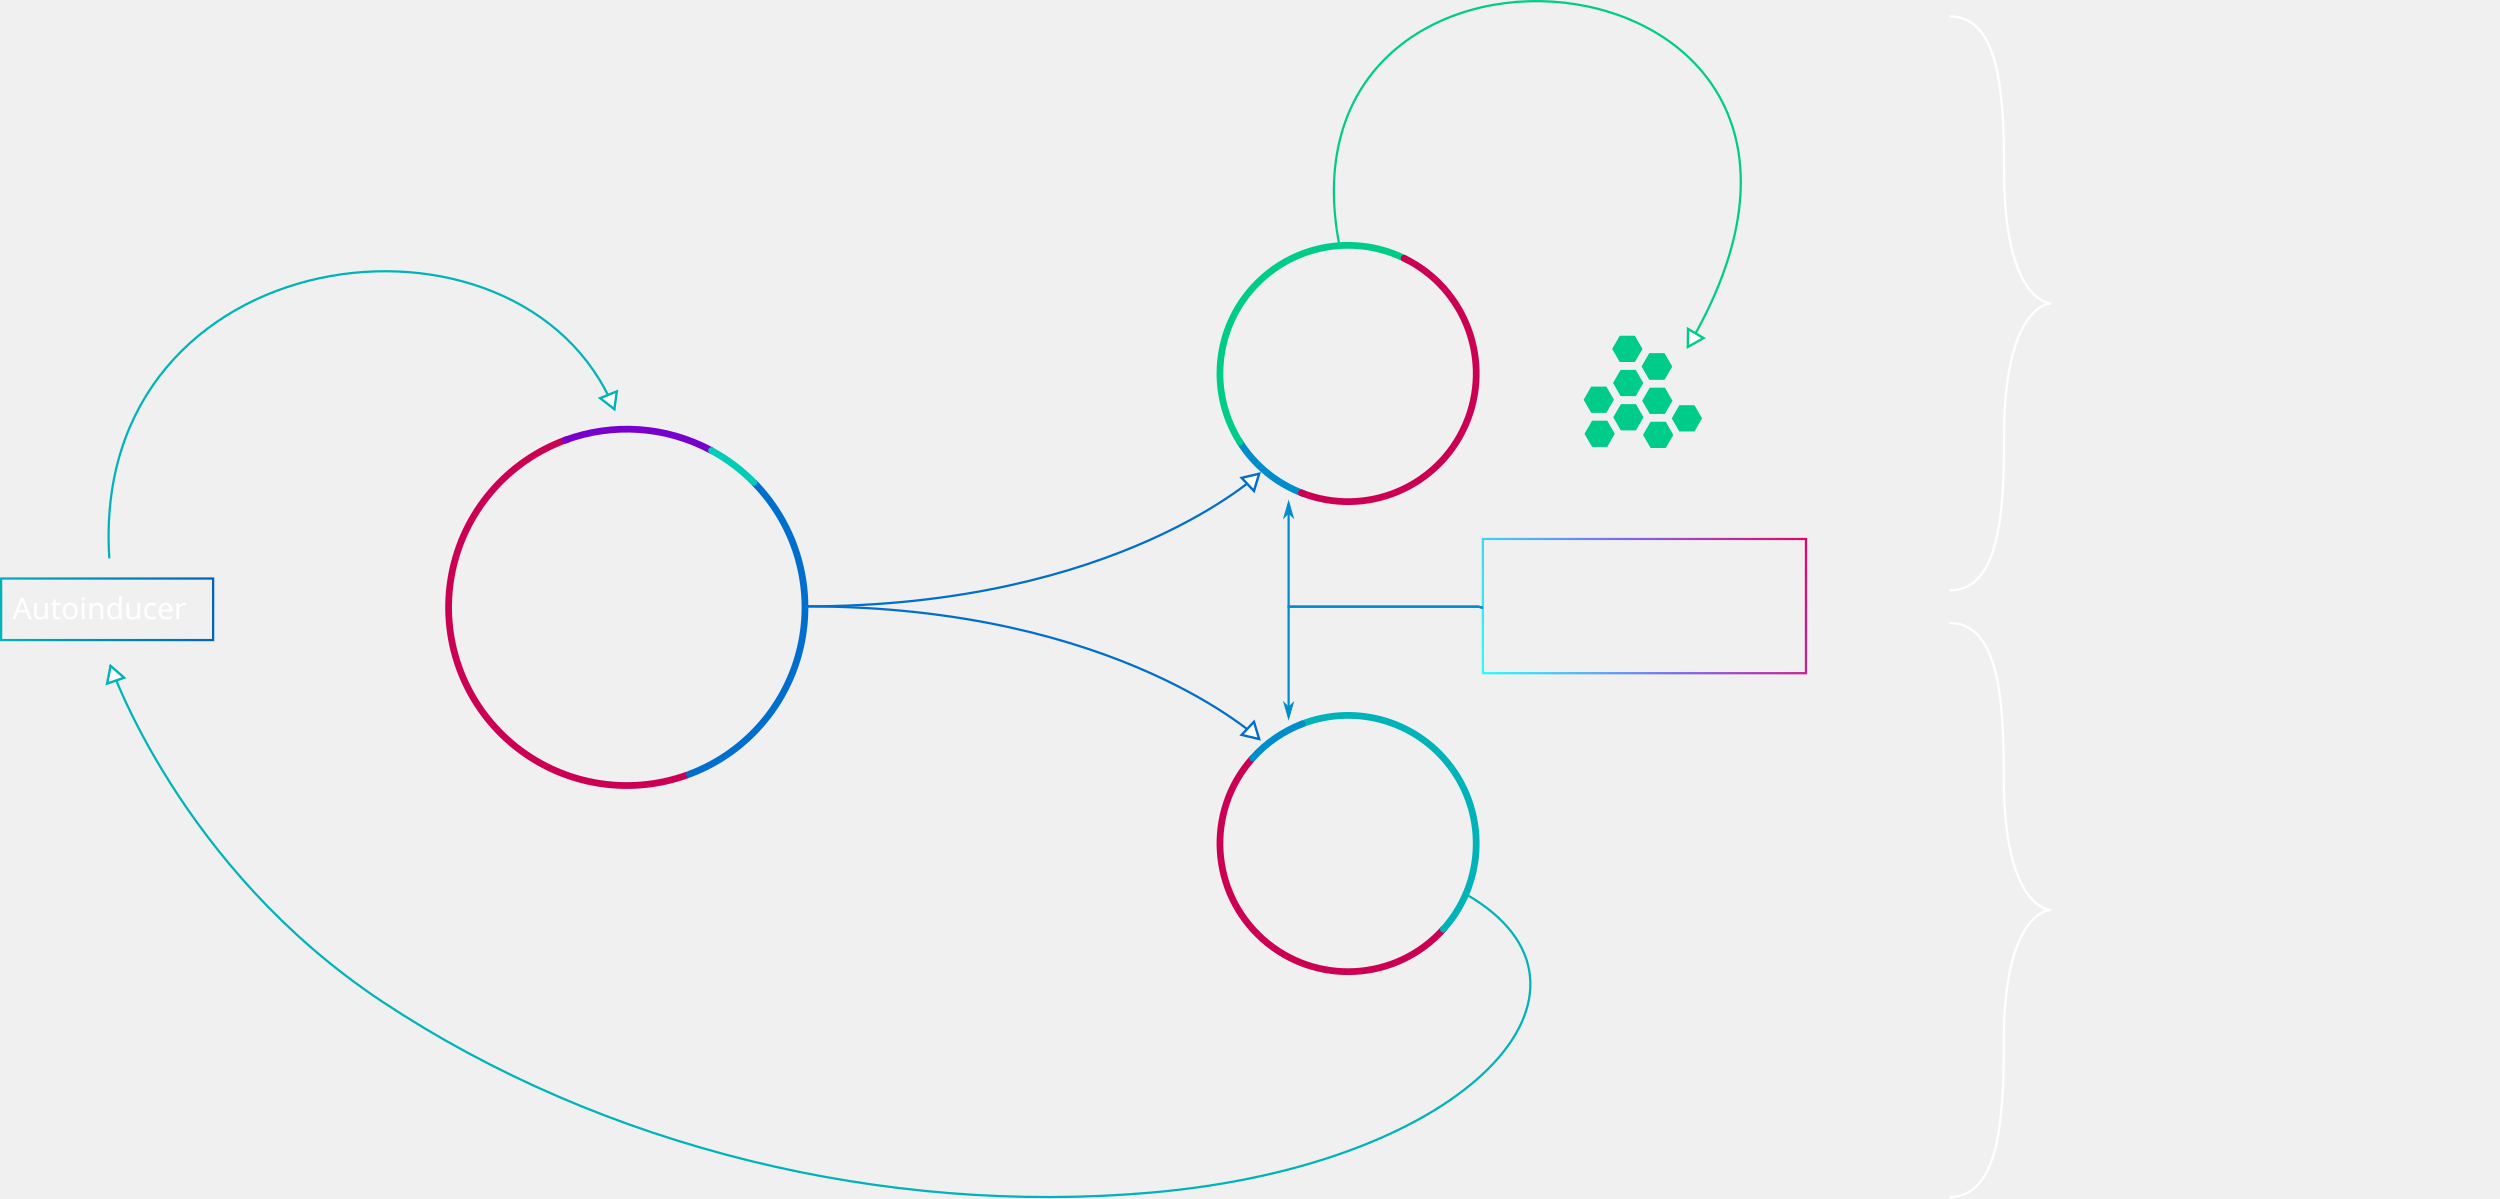
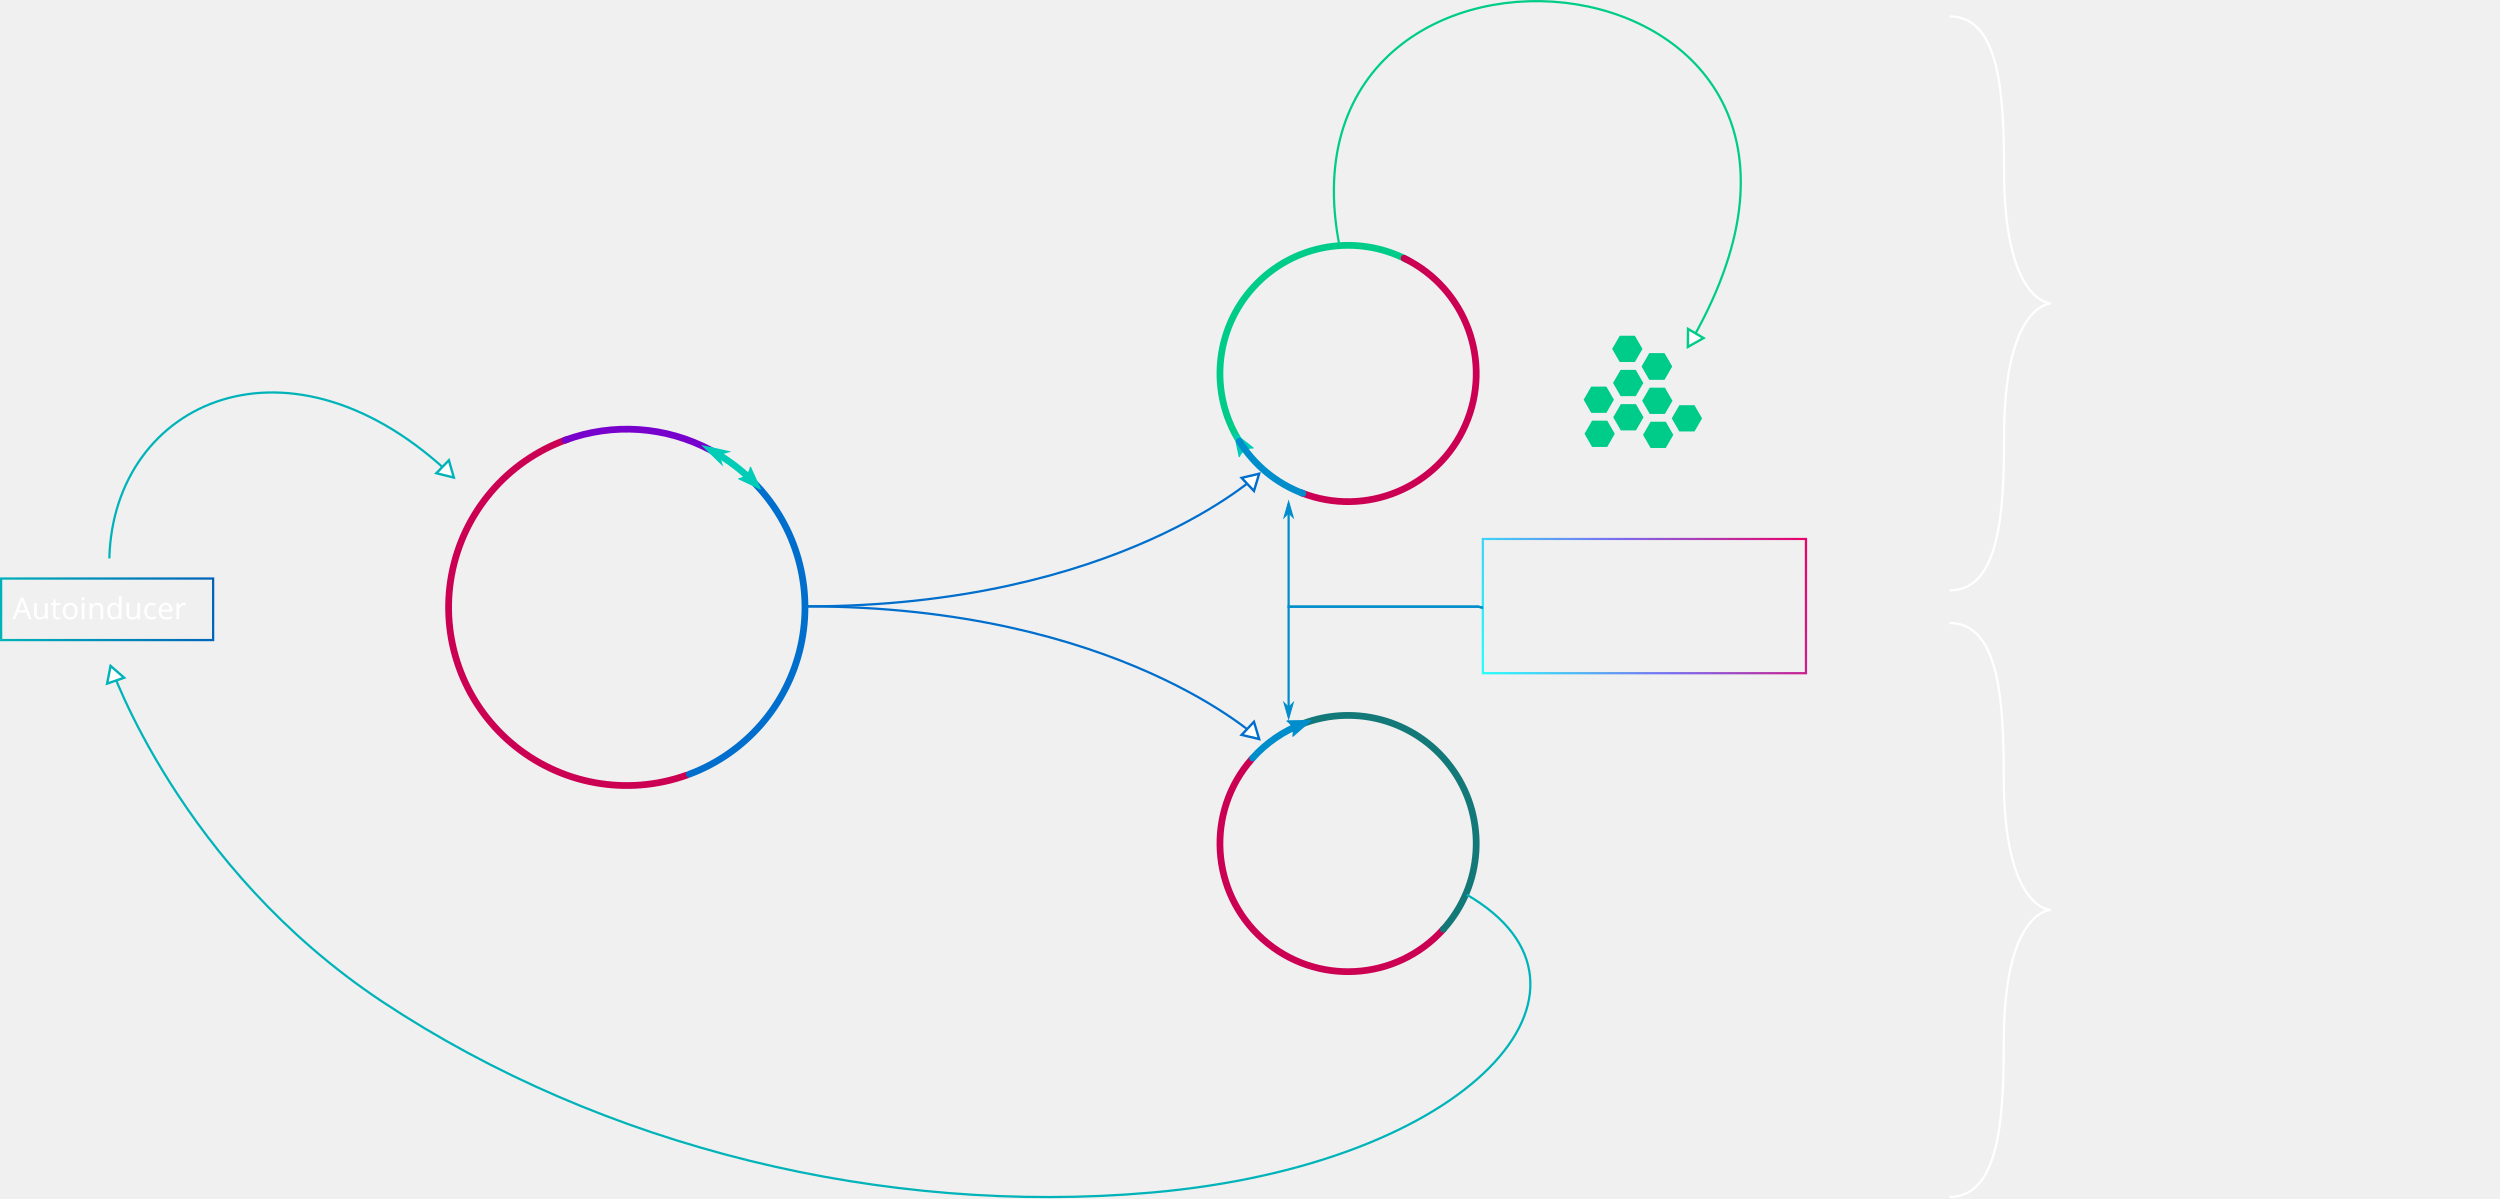
<svg xmlns="http://www.w3.org/2000/svg" xmlns:xlink="http://www.w3.org/1999/xlink" width="23.122in" height="11.082in" viewBox="0 0 587.311 281.484" version="1.1" id="svg5011">
  <defs id="defs5005">
+     <marker orient="auto" refY="0.0" refX="0.0" id="marker19186" style="overflow:visible">
+       <path id="path19184" d="M 5.77,0.0 L -2.88,5.0 L -2.88,-5.0 L 5.77,0.0 z " style="fill-rule:evenodd;fill:#ffffff;stroke:#00b3b9;stroke-width:1pt;stroke-opacity:1" transform="scale(0.8) translate(-6,0)" />
+     </marker>
+     <marker orient="auto" refY="0.0" refX="0.0" id="Arrow1Sstart" style="overflow:visible">
+       <path id="path5616" d="M 0.0,0.0 L 5.0,-5.0 L -12.5,0.0 L 5.0,5.0 L 0.0,0.0 z " style="fill-rule:evenodd;stroke:#00ccb8;stroke-width:1pt;stroke-opacity:1;fill:#00ccb8;fill-opacity:1" transform="scale(0.2) translate(6,0)" />
+     </marker>
+     <marker style="overflow:visible;" id="marker18694" refX="0.0" refY="0.0" orient="auto">
+       <path transform="scale(0.3) rotate(180) translate(-2.3,0)" d="M 8.719,4.034 L -2.207,0.016 L 8.719,-4.002 C 6.973,-1.63 6.983,1.616 8.719,4.034 z " style="fill-rule:evenodd;stroke-width:0.625;stroke-linejoin:round;stroke:#00ccb8;stroke-opacity:1;fill:#00ccb8;fill-opacity:1" id="path18692" />
+     </marker>
+     <marker orient="auto" refY="0.0" refX="0.0" id="marker18438" style="overflow:visible;">
+       <path id="path18436" style="fill-rule:evenodd;stroke-width:0.625;stroke-linejoin:round;stroke:#008dcc;stroke-opacity:1;fill:#008dcc;fill-opacity:1" d="M 8.719,4.034 L -2.207,0.016 L 8.719,-4.002 C 6.973,-1.63 6.983,1.616 8.719,4.034 z " transform="scale(0.3) rotate(180) translate(-2.3,0)" />
+     </marker>
+     <marker orient="auto" refY="0.0" refX="0.0" id="Arrow2Send" style="overflow:visible;">
+       <path id="path5637" style="fill-rule:evenodd;stroke-width:0.625;stroke-linejoin:round;stroke:#00ccb8;stroke-opacity:1;fill:#00ccb8;fill-opacity:1" d="M 8.719,4.034 L -2.207,0.016 L 8.719,-4.002 C 6.973,-1.63 6.983,1.616 8.719,4.034 z " transform="scale(0.3) rotate(180) translate(-2.3,0)" />
+     </marker>
+     <marker orient="auto" refY="0.0" refX="0.0" id="marker18012" style="overflow:visible;">
+       <path id="path18010" style="fill-rule:evenodd;stroke-width:0.625;stroke-linejoin:round;stroke:#008dcc;stroke-opacity:1;fill:#008dcc;fill-opacity:1" d="M 8.719,4.034 L -2.207,0.016 L 8.719,-4.002 C 6.973,-1.63 6.983,1.616 8.719,4.034 z " transform="scale(0.6) rotate(180) translate(0,0)" />
+     </marker>
+     <marker orient="auto" refY="0.0" refX="0.0" id="marker17810" style="overflow:visible;">
+       <path id="path17808" d="M 0.0,0.0 L 5.0,-5.0 L -12.5,0.0 L 5.0,5.0 L 0.0,0.0 z " style="fill-rule:evenodd;stroke:#008dcc;stroke-width:1pt;stroke-opacity:1;fill:#008dcc;fill-opacity:1" transform="scale(0.4) rotate(180) translate(10,0)" />
+     </marker>
+     <marker orient="auto" refY="0.0" refX="0.0" id="marker17614" style="overflow:visible;">
+       <path id="path17612" d="M 0.0,0.0 L 5.0,-5.0 L -12.5,0.0 L 5.0,5.0 L 0.0,0.0 z " style="fill-rule:evenodd;stroke:#008dcc;stroke-width:1pt;stroke-opacity:1;fill:#008dcc;fill-opacity:1" transform="scale(0.2) rotate(180) translate(6,0)" />
+     </marker>
+     <marker orient="auto" refY="0.0" refX="0.0" id="Arrow2Mend" style="overflow:visible;">
+       <path id="path5631" style="fill-rule:evenodd;stroke-width:0.625;stroke-linejoin:round;stroke:#008dcc;stroke-opacity:1;fill:#008dcc;fill-opacity:1" d="M 8.719,4.034 L -2.207,0.016 L 8.719,-4.002 C 6.973,-1.63 6.983,1.616 8.719,4.034 z " transform="scale(0.6) rotate(180) translate(0,0)" />
+     </marker>
+     <marker orient="auto" refY="0.0" refX="0.0" id="marker17242" style="overflow:visible">
+       <path id="path17240" style="fill-rule:evenodd;stroke-width:0.625;stroke-linejoin:round;stroke:#00ccb8;stroke-opacity:1;fill:#00ccb8;fill-opacity:1" d="M 8.719,4.034 L -2.207,0.016 L 8.719,-4.002 C 6.973,-1.63 6.983,1.616 8.719,4.034 z " transform="scale(0.6) translate(0,0)" />
+     </marker>
+     <marker orient="auto" refY="0.0" refX="0.0" id="Arrow2Mstart" style="overflow:visible">
+       <path id="path5628" style="fill-rule:evenodd;stroke-width:0.625;stroke-linejoin:round;stroke:#008dcc;stroke-opacity:1;fill:#008dcc;fill-opacity:1" d="M 8.719,4.034 L -2.207,0.016 L 8.719,-4.002 C 6.973,-1.63 6.983,1.616 8.719,4.034 z " transform="scale(0.6) translate(0,0)" />
+     </marker>
+     <marker orient="auto" refY="0.0" refX="0.0" id="marker16894" style="overflow:visible;">
+       <path id="path16892" d="M 0.0,0.0 L 5.0,-5.0 L -12.5,0.0 L 5.0,5.0 L 0.0,0.0 z " style="fill-rule:evenodd;stroke:#008dcc;stroke-width:1pt;stroke-opacity:1;fill:#008dcc;fill-opacity:1" transform="scale(0.4) rotate(180) translate(10,0)" />
+     </marker>
    <marker orient="auto" refY="0" refX="0" id="marker12130" style="overflow:visible">
      <path id="path12128" d="M 5.77,0 -2.88,5 V -5 Z" style="fill:#ffffff;fill-rule:evenodd;stroke:#006ecc;stroke-width:1pt;stroke-opacity:1" transform="matrix(0.8,0,0,0.8,-4.8,0)" />
    </marker>
    <marker style="overflow:visible" id="marker11518" refX="0" refY="0" orient="auto">
      <path transform="matrix(-0.4,0,0,-0.4,-4,0)" style="fill:#008dcc;fill-opacity:1;fill-rule:evenodd;stroke:#008dcc;stroke-width:1pt;stroke-opacity:1" d="M 0,0 5,-5 -12.5,0 5,5 Z" id="path11516" />
    </marker>
    <marker orient="auto" refY="0" refX="0" id="Arrow1Mend" style="overflow:visible">
      <path id="path5613" d="M 0,0 5,-5 -12.5,0 5,5 Z" style="fill:#008dcc;fill-opacity:1;fill-rule:evenodd;stroke:#008dcc;stroke-width:1pt;stroke-opacity:1" transform="matrix(-0.4,0,0,-0.4,-4,0)" />
    </marker>
    <marker orient="auto" refY="0" refX="0" id="marker11026" style="overflow:visible">
      <g id="g11024" transform="scale(-1.2)" style="fill:#008dcc;fill-opacity:1;stroke:#008dcc;stroke-opacity:1">
        <path id="path11012" d="M -3.805,-3.959 0.544,0" style="fill:#008dcc;fill-opacity:1;fill-rule:evenodd;stroke:#008dcc;stroke-width:0.8;stroke-linecap:round;stroke-opacity:1" />
        <path id="path11014" d="M -1.287,-3.959 3.062,0" style="fill:#008dcc;fill-opacity:1;fill-rule:evenodd;stroke:#008dcc;stroke-width:0.8;stroke-linecap:round;stroke-opacity:1" />
        <path id="path11016" d="M 1.305,-3.959 5.654,0" style="fill:#008dcc;fill-opacity:1;fill-rule:evenodd;stroke:#008dcc;stroke-width:0.8;stroke-linecap:round;stroke-opacity:1" />
        <path id="path11018" d="M -3.805,4.178 0.544,0.22" style="fill:#008dcc;fill-opacity:1;fill-rule:evenodd;stroke:#008dcc;stroke-width:0.8;stroke-linecap:round;stroke-opacity:1" />
        <path id="path11020" d="M -1.287,4.178 3.062,0.22" style="fill:#008dcc;fill-opacity:1;fill-rule:evenodd;stroke:#008dcc;stroke-width:0.8;stroke-linecap:round;stroke-opacity:1" />
        <path id="path11022" d="M 1.305,4.178 5.654,0.22" style="fill:#008dcc;fill-opacity:1;fill-rule:evenodd;stroke:#008dcc;stroke-width:0.8;stroke-linecap:round;stroke-opacity:1" />
      </g>
    </marker>
    <marker style="overflow:visible" id="marker10816" refX="0" refY="0" orient="auto">
      <path transform="matrix(0.8,0,0,0.8,-4.8,0)" style="fill:#ffffff;fill-rule:evenodd;stroke:#00b3b9;stroke-width:1pt;stroke-opacity:1" d="M 5.77,0 -2.88,5 V -5 Z" id="path10814" />
    </marker>
    <linearGradient id="linearGradient10392">
      <stop style="stop-color:#00b3b9;stop-opacity:1;" offset="0" id="stop10388" />
      <stop style="stop-color:#0062b9;stop-opacity:1" offset="1" id="stop10390" />
    </linearGradient>
    <marker orient="auto" refY="0" refX="0" id="marker9736" style="overflow:visible">
      <path id="path9734" d="M 5.77,0 -2.88,5 V -5 Z" style="fill:#ffffff;fill-rule:evenodd;stroke:#00b3b9;stroke-width:1pt;stroke-opacity:1" transform="matrix(0.8,0,0,0.8,-4.8,0)" />
    </marker>
    <marker style="overflow:visible" id="marker9269" refX="0" refY="0" orient="auto">
      <path transform="matrix(0.8,0,0,0.8,5.92,0.8)" style="fill:#008dcc;fill-opacity:1;fill-rule:evenodd;stroke:#008dcc;stroke-width:1pt;stroke-opacity:1" d="m -2.5,-1 c 0,2.76 -2.24,5 -5,5 -2.76,0 -5,-2.24 -5,-5 0,-2.76 2.24,-5 5,-5 2.76,0 5,2.24 5,5 z" id="path9267" />
    </marker>
    <marker style="overflow:visible" id="marker8886" refX="0" refY="0" orient="auto">
      <path transform="matrix(0.8,0,0,0.8,-4.8,0)" style="fill:#ffffff;fill-rule:evenodd;stroke:#006ecc;stroke-width:1pt;stroke-opacity:1" d="M 5.77,0 -2.88,5 V -5 Z" id="path8884" />
    </marker>
    <marker style="overflow:visible" id="marker8824" refX="0" refY="0" orient="auto">
      <path transform="matrix(0.8,0,0,0.8,-4.8,0)" style="fill:#ffffff;fill-rule:evenodd;stroke:#006ecc;stroke-width:1pt;stroke-opacity:1" d="M 5.77,0 -2.88,5 V -5 Z" id="path8822" />
    </marker>
    <marker orient="auto" refY="0" refX="0" id="DotM" style="overflow:visible">
      <path id="path5668" d="m -2.5,-1 c 0,2.76 -2.24,5 -5,5 -2.76,0 -5,-2.24 -5,-5 0,-2.76 2.24,-5 5,-5 2.76,0 5,2.24 5,5 z" style="fill:#008dcc;fill-opacity:1;fill-rule:evenodd;stroke:#008dcc;stroke-width:1pt;stroke-opacity:1" transform="matrix(0.4,0,0,0.4,2.96,0.4)" />
    </marker>
    <marker style="overflow:visible" id="marker7092" refX="0" refY="0" orient="auto">
      <path transform="matrix(-0.4,0,0,-0.4,-4,0)" style="fill:#ffffff;fill-opacity:1;fill-rule:evenodd;stroke:#006ecc;stroke-width:1pt;stroke-opacity:1" d="M 0,0 5,-5 -12.5,0 5,5 Z" id="path7090" />
    </marker>
    <marker style="overflow:visible" id="marker6582" refX="0" refY="0" orient="auto">
      <path transform="scale(-0.6)" d="M 8.719,4.034 -2.207,0.016 8.719,-4.002 c -1.745,2.372 -1.735,5.617 -6e-7,8.035 z" style="fill:#ffffff;fill-opacity:1;fill-rule:evenodd;stroke:#ffffff;stroke-width:0.625;stroke-linejoin:round;stroke-opacity:1" id="path6580" />
    </marker>
    <marker orient="auto" refY="0" refX="0" id="Arrow1Send" style="overflow:visible">
      <path id="path5619" d="M 0,0 5,-5 -12.5,0 5,5 Z" style="fill:#ffffff;fill-opacity:1;fill-rule:evenodd;stroke:#ffffff;stroke-width:1pt;stroke-opacity:1" transform="matrix(-0.2,0,0,-0.2,-1.2,0)" />
    </marker>
    <marker orient="auto" refY="0" refX="0" id="marker6044" style="overflow:visible">
      <path id="path6042" d="M 5.77,0 -2.88,5 V -5 Z" style="fill:#ffffff;fill-rule:evenodd;stroke:#000000;stroke-width:1pt;stroke-opacity:1" transform="matrix(0.8,0,0,0.8,-4.8,0)" />
    </marker>
    <marker orient="auto" refY="0" refX="0" id="Tail" style="overflow:visible">
      <g id="g5652" transform="scale(-1.2)" style="fill:#000000;fill-opacity:1;stroke:#000000;stroke-opacity:1">
        <path id="path5640" d="M -3.805,-3.959 0.544,0" style="fill:#000000;fill-opacity:1;fill-rule:evenodd;stroke:#000000;stroke-width:0.8;stroke-linecap:round;stroke-opacity:1" />
        <path id="path5642" d="M -1.287,-3.959 3.062,0" style="fill:#000000;fill-opacity:1;fill-rule:evenodd;stroke:#000000;stroke-width:0.8;stroke-linecap:round;stroke-opacity:1" />
        <path id="path5644" d="M 1.305,-3.959 5.654,0" style="fill:#000000;fill-opacity:1;fill-rule:evenodd;stroke:#000000;stroke-width:0.8;stroke-linecap:round;stroke-opacity:1" />
        <path id="path5646" d="M -3.805,4.178 0.544,0.22" style="fill:#000000;fill-opacity:1;fill-rule:evenodd;stroke:#000000;stroke-width:0.8;stroke-linecap:round;stroke-opacity:1" />
        <path id="path5648" d="M -1.287,4.178 3.062,0.22" style="fill:#000000;fill-opacity:1;fill-rule:evenodd;stroke:#000000;stroke-width:0.8;stroke-linecap:round;stroke-opacity:1" />
        <path id="path5650" d="M 1.305,4.178 5.654,0.22" style="fill:#000000;fill-opacity:1;fill-rule:evenodd;stroke:#000000;stroke-width:0.8;stroke-linecap:round;stroke-opacity:1" />
      </g>
    </marker>
    <marker orient="auto" refY="0" refX="0" id="EmptyTriangleOutL" style="overflow:visible">
      <path id="path5764" d="M 5.77,0 -2.88,5 V -5 Z" style="fill:#ffffff;fill-rule:evenodd;stroke:#00cc89;stroke-width:1pt;stroke-opacity:1" transform="matrix(0.8,0,0,0.8,-4.8,0)" />
    </marker>
    <marker orient="auto" refY="0" refX="0" id="Arrow2Lend" style="overflow:visible">
      <path id="path5625" style="fill:#000000;fill-opacity:1;fill-rule:evenodd;stroke:#000000;stroke-width:0.625;stroke-linejoin:round;stroke-opacity:1" d="M 8.719,4.034 -2.207,0.016 8.719,-4.002 c -1.745,2.372 -1.735,5.617 -6e-7,8.035 z" transform="matrix(-1.1,0,0,-1.1,-1.1,0)" />
    </marker>
    <marker orient="auto" refY="0" refX="0" id="Arrow1Lend" style="overflow:visible">
      <path id="path5607" d="M 0,0 5,-5 -12.5,0 5,5 Z" style="fill:#000000;fill-opacity:1;fill-rule:evenodd;stroke:#000000;stroke-width:1pt;stroke-opacity:1" transform="matrix(-0.8,0,0,-0.8,-10,0)" />
    </marker>
    <linearGradient id="linearGradient5199-4-5">
      <stop id="stop5195" offset="0" style="stop-color:#26fffa;stop-opacity:1" />
      <stop style="stop-color:#7a6df0;stop-opacity:1" offset="0.5" id="stop5201" />
      <stop id="stop5197" offset="1" style="stop-color:#eb0068;stop-opacity:1" />
    </linearGradient>
    <linearGradient xlink:href="#linearGradient5199-4-5" id="linearGradient7433" x1="219.696" y1="210.137" x2="295.6" y2="178.6" gradientUnits="userSpaceOnUse" gradientTransform="translate(47.03944,4.409947)" />
    <linearGradient xlink:href="#linearGradient5199-4-5" id="linearGradient7451" x1="24.304" y1="199.073" x2="106.941" y2="199.073" gradientUnits="userSpaceOnUse" gradientTransform="matrix(1.004663,0,0,1.004663,-137.8595,-396.8826)" />
    <marker orient="auto" refY="0" refX="0" id="DotL-0" style="overflow:visible">
      <path id="path5665-7" d="m -2.5,-1 c 0,2.76 -2.24,5 -5,5 -2.76,0 -5,-2.24 -5,-5 0,-2.76 2.24,-5 5,-5 2.76,0 5,2.24 5,5 z" style="fill:#008dcc;fill-opacity:1;fill-rule:evenodd;stroke:#008dcc;stroke-width:1pt;stroke-opacity:1" transform="matrix(0.8,0,0,0.8,5.92,0.8)" />
    </marker>
    <linearGradient xlink:href="#linearGradient10392" id="linearGradient10394" x1="-293.441" y1="264.466" x2="-223.097" y2="250.016" gradientUnits="userSpaceOnUse" gradientTransform="translate(-12.56167,2.807005)" />
    <linearGradient xlink:href="#linearGradient10392" id="linearGradient10987" gradientUnits="userSpaceOnUse" gradientTransform="matrix(0.7080204,0,0,1,126.401,-57.70811)" x1="-293.441" y1="264.466" x2="-223.097" y2="250.016" />
  </defs>
  <g id="layer1" transform="translate(81.62564,-56.39516)">
    <flowRoot xml:space="preserve" id="flowRoot5558" style="font-style:normal;font-variant:normal;font-weight:normal;font-stretch:normal;font-size:40px;line-height:0;font-family:Montserrat;-inkscape-font-specification:Montserrat;letter-spacing:0px;word-spacing:0px;fill:#000000;fill-opacity:1;stroke:none" transform="matrix(0.2645833,0,0,0.2645833,0,93.79998)">
      <flowRegion id="flowRegion5560">
        <rect id="rect5562" width="230.82" height="92.934" x="143.947" y="344.746" />
      </flowRegion>
      <flowPara id="flowPara5564" />
    </flowRoot>
    <flowRoot xml:space="preserve" id="flowRoot5566" style="font-style:normal;font-variant:normal;font-weight:normal;font-stretch:normal;font-size:40px;line-height:1;font-family:'Poiret One';-inkscape-font-specification:'Poiret One';letter-spacing:0px;word-spacing:0px;fill:#ffffff;fill-opacity:1;stroke:none;stroke-width:0.572" transform="matrix(0.4622129,0,0,0.4622129,-45.26019,16.59492)">
      <flowRegion id="flowRegion5568" style="font-style:normal;font-variant:normal;font-weight:normal;font-stretch:normal;line-height:1;font-family:'Poiret One';-inkscape-font-specification:'Poiret One';fill:#ffffff;fill-opacity:1;stroke-width:0.328">
        <rect id="rect5570" width="267.185" height="56.569" x="161.624" y="372.02" style="font-style:normal;font-variant:normal;font-weight:normal;font-stretch:normal;line-height:1;font-family:'Poiret One';-inkscape-font-specification:'Poiret One';fill:#ffffff;fill-opacity:1;stroke-width:0.572" />
      </flowRegion>
      <flowPara id="flowPara5572" style="stroke-width:0.572">QUORUS</flowPara>
    </flowRoot>
    <circle r="30.101" cy="144.135" cx="235.071" id="circle5574" style="opacity:1;fill:none;fill-opacity:1;fill-rule:nonzero;stroke:#ffffff;stroke-width:1.058;stroke-linecap:round;stroke-linejoin:miter;stroke-miterlimit:4;stroke-dasharray:none;stroke-opacity:1;paint-order:markers stroke fill" />
    <flowRoot transform="matrix(0.3323647,0,0,0.3323647,117.6536,8.732966)" style="font-style:normal;font-variant:normal;font-weight:normal;font-stretch:normal;font-size:40px;line-height:1;font-family:'Poiret One';-inkscape-font-specification:'Poiret One';text-align:center;letter-spacing:0px;word-spacing:0px;text-anchor:middle;fill:#ffffff;fill-opacity:1;stroke:none;stroke-width:0.796" id="flowRoot5582" xml:space="preserve">
      <flowRegion style="font-style:normal;font-variant:normal;font-weight:normal;font-stretch:normal;line-height:1;font-family:'Poiret One';-inkscape-font-specification:'Poiret One';text-align:center;text-anchor:middle;fill:#ffffff;fill-opacity:1;stroke-width:0.456" id="flowRegion5578">
        <rect style="font-style:normal;font-variant:normal;font-weight:normal;font-stretch:normal;line-height:1;font-family:'Poiret One';-inkscape-font-specification:'Poiret One';text-align:center;text-anchor:middle;fill:#ffffff;fill-opacity:1;stroke-width:0.796" y="372.02" x="161.624" height="99.188" width="381.374" id="rect5576" />
      </flowRegion>
      <flowPara style="text-align:center;text-anchor:middle;stroke-width:0.796" id="flowPara5580">Response </flowPara>
      <flowPara style="text-align:center;text-anchor:middle;stroke-width:0.796" id="flowPara5584">System</flowPara>
    </flowRoot>
    <flowRoot xml:space="preserve" id="flowRoot5596" style="font-style:normal;font-variant:normal;font-weight:normal;font-stretch:normal;font-size:40px;line-height:1;font-family:'Poiret One';-inkscape-font-specification:'Poiret One';text-align:center;letter-spacing:0px;word-spacing:0px;text-anchor:middle;fill:#ffffff;fill-opacity:1;stroke:none;stroke-width:1.07" transform="matrix(0.2472072,0,0,0.2472072,147.8842,154.6451)">
      <flowRegion id="flowRegion5590" style="font-style:normal;font-variant:normal;font-weight:normal;font-stretch:normal;line-height:1;font-family:'Poiret One';-inkscape-font-specification:'Poiret One';text-align:center;text-anchor:middle;fill:#ffffff;fill-opacity:1;stroke-width:0.613">
        <rect id="rect5588" width="381.374" height="99.188" x="161.624" y="372.02" style="font-style:normal;font-variant:normal;font-weight:normal;font-stretch:normal;line-height:1;font-family:'Poiret One';-inkscape-font-specification:'Poiret One';text-align:center;text-anchor:middle;fill:#ffffff;fill-opacity:1;stroke-width:1.07" />
      </flowRegion>
      <flowPara id="flowPara5594" style="text-align:center;text-anchor:middle;stroke-width:1.07">Enhancement</flowPara>
      <flowPara style="text-align:center;text-anchor:middle;stroke-width:1.07" id="flowPara5600">System</flowPara>
    </flowRoot>
-     <path style="opacity:1;fill:none;fill-opacity:1;fill-rule:nonzero;stroke:#008dcc;stroke-width:1.587;stroke-linecap:round;stroke-linejoin:miter;stroke-miterlimit:4;stroke-dasharray:none;stroke-opacity:1;paint-order:markers stroke fill" id="circle6894" d="M 224.449,172.299 A 30.101,30.101 0 0 1 209.518,160.044" />
    <g id="g7291" transform="rotate(160.1076,65.62204,199.0729)">
      <circle r="41.861" cy="199.073" cx="65.622" id="path5556" style="opacity:1;fill:none;fill-opacity:1;fill-rule:nonzero;stroke:#ffffff;stroke-width:1.058;stroke-linecap:round;stroke-linejoin:miter;stroke-miterlimit:4;stroke-dasharray:none;stroke-opacity:1;paint-order:markers stroke fill" />
      <path d="m 65.785,157.212 a 41.861,41.861 0 0 1 36.18,21.087 41.861,41.861 0 0 1 -0.19,41.876 41.861,41.861 0 0 1 -36.37,20.758" style="opacity:1;fill:none;fill-opacity:1;fill-rule:nonzero;stroke:#cc0052;stroke-width:1.587;stroke-linecap:round;stroke-linejoin:miter;stroke-miterlimit:4;stroke-dasharray:none;stroke-opacity:1;paint-order:markers stroke fill" id="circle6896" />
      <path id="path6898" style="opacity:1;fill:none;fill-opacity:1;fill-rule:nonzero;stroke:#7800cc;stroke-width:1.587;stroke-linecap:round;stroke-linejoin:miter;stroke-miterlimit:4;stroke-dasharray:none;stroke-opacity:1;paint-order:markers stroke fill" d="M 65.922,240.933 A 41.861,41.861 0 0 1 34.459,227.022" />
      <path d="m 27.474,216.307 a 41.861,41.861 0 0 1 2.848,-39.734 41.861,41.861 0 0 1 34.815,-19.359" style="opacity:1;fill:none;fill-opacity:1;fill-rule:nonzero;stroke:#006ecc;stroke-width:1.587;stroke-linecap:round;stroke-linejoin:miter;stroke-miterlimit:4;stroke-dasharray:none;stroke-opacity:1;paint-order:markers stroke fill" id="path6900" />
-       <path id="path11796" style="opacity:1;fill:none;fill-opacity:1;fill-rule:nonzero;stroke:#00ccb8;stroke-width:1.587;stroke-linecap:round;stroke-linejoin:miter;stroke-miterlimit:4;stroke-dasharray:none;stroke-opacity:1;paint-order:markers stroke fill" d="m 34.377,226.93 a 41.861,41.861 0 0 1 -6.798,-10.393" />
+       <path id="path11796" style="opacity:1;fill:none;fill-opacity:1;fill-rule:nonzero;stroke:#00ccb8;stroke-width:1.587;stroke-linecap:round;stroke-linejoin:miter;stroke-miterlimit:4;stroke-dasharray:none;stroke-opacity:1;paint-order:markers stroke fill;marker-end:url(#marker18694);marker-start:url(#Arrow1Sstart)" d="m 34.377,226.93 a 41.861,41.861 0 0 1 -6.798,-10.393" />
    </g>
    <flowRoot xml:space="preserve" id="flowRoot7329" style="font-style:normal;font-variant:normal;font-weight:normal;font-stretch:normal;font-size:40px;line-height:0;font-family:Montserrat;-inkscape-font-specification:Montserrat;letter-spacing:0px;word-spacing:0px;fill:#006ecc;fill-opacity:1;stroke:none" transform="matrix(0.2645833,0,0,0.2645833,1.069078,109.9698)">
      <flowRegion id="flowRegion7331" style="fill:#006ecc;fill-opacity:1">
        <rect id="rect7333" width="99.5" height="72.226" x="417.698" y="304.845" style="fill:#006ecc;fill-opacity:1" />
      </flowRegion>
      <flowPara id="flowPara7335">T7</flowPara>
    </flowRoot>
    <flowRoot xml:space="preserve" id="flowRoot7337" style="font-style:normal;font-variant:normal;font-weight:normal;font-stretch:normal;font-size:40px;line-height:0;font-family:Montserrat;-inkscape-font-specification:Montserrat;letter-spacing:0px;word-spacing:0px;fill:#6f163a;fill-opacity:1;stroke:none" transform="matrix(0.2645833,0,0,0.2645833,5.102679,92.28808)">
      <flowRegion id="flowRegion7339" style="fill:#6f163a;fill-opacity:1">
        <rect id="rect7341" width="268.571" height="109.286" x="19.286" y="560.857" style="fill:#6f163a;fill-opacity:1" />
      </flowRegion>
      <flowPara id="flowPara7343" style="font-size:26.667px;fill:#6f163a;fill-opacity:1">Backbone</flowPara>
    </flowRoot>
    <flowRoot transform="matrix(0.2645833,0,0,0.2645833,35.93365,2.302092)" style="font-style:normal;font-variant:normal;font-weight:normal;font-stretch:normal;font-size:40px;line-height:0;font-family:Montserrat;-inkscape-font-specification:Montserrat;letter-spacing:0px;word-spacing:0px;fill:#53197c;fill-opacity:1;stroke:none" id="flowRoot7359" xml:space="preserve">
      <flowRegion style="fill:#53197c;fill-opacity:1" id="flowRegion7355">
        <rect style="fill:#53197c;fill-opacity:1" y="560.857" x="19.286" height="109.286" width="268.571" id="rect7353" />
      </flowRegion>
      <flowPara style="font-size:26.667px;fill:#53197c;fill-opacity:1" id="flowPara7357">LsrR</flowPara>
    </flowRoot>
    <path d="m 209.65,160.253 a 30.101,30.101 0 0 1 3.28,-36.51 30.101,30.101 0 0 1 36.117,-6.269" id="path7361" style="opacity:1;fill:none;fill-opacity:1;fill-rule:nonzero;stroke:#00cc89;stroke-width:1.587;stroke-linecap:round;stroke-linejoin:miter;stroke-miterlimit:4;stroke-dasharray:none;stroke-opacity:1;paint-order:markers stroke fill" />
    <flowRoot xml:space="preserve" id="flowRoot7363" style="font-style:normal;font-variant:normal;font-weight:normal;font-stretch:normal;font-size:40px;line-height:0;font-family:Montserrat;-inkscape-font-specification:Montserrat;letter-spacing:0px;word-spacing:0px;fill:#00cc89;fill-opacity:1;stroke:none" transform="matrix(0.2645833,0,0,0.2645833,19.21098,96.02985)">
      <flowRegion id="flowRegion7365" style="fill:#00cc89;fill-opacity:1">
        <rect id="rect7367" width="314.157" height="118.188" x="825.295" y="35.639" style="fill:#00cc89;fill-opacity:1" />
      </flowRegion>
      <flowPara id="flowPara7369">Your Gene</flowPara>
    </flowRoot>
    <flowRoot xml:space="preserve" id="flowRoot7363-3" style="font-style:normal;font-variant:normal;font-weight:normal;font-stretch:normal;font-size:40px;line-height:0;font-family:Montserrat;-inkscape-font-specification:Montserrat;letter-spacing:0px;word-spacing:0px;fill:#008dcc;fill-opacity:1;stroke:none;stroke-width:1.743" transform="matrix(0.1517744,0,0,0.1517744,99.8475,188.672)">
      <flowRegion id="flowRegion7365-8" style="fill:#008dcc;fill-opacity:1;stroke-width:1.743">
        <rect id="rect7367-7" width="314.157" height="118.188" x="825.295" y="35.639" style="fill:#008dcc;fill-opacity:1;stroke-width:1.743" />
      </flowRegion>
      <flowPara id="flowPara7369-0" style="fill:#008dcc;fill-opacity:1;stroke-width:1.743">pT7 Genes</flowPara>
    </flowRoot>
    <rect style="opacity:1;fill:none;fill-opacity:1;fill-rule:nonzero;stroke:url(#linearGradient7433);stroke-width:0.529;stroke-linecap:round;stroke-linejoin:miter;stroke-miterlimit:4;stroke-dasharray:none;stroke-opacity:1;paint-order:markers stroke fill" id="rect7395" width="75.905" height="31.538" x="266.735" y="183.01" />
    <flowRoot transform="matrix(0.4622129,0,0,0.4622129,-31.0949,36.1056)" style="font-style:normal;font-variant:normal;font-weight:normal;font-stretch:normal;font-size:15.265px;line-height:1;font-family:'Poiret One';-inkscape-font-specification:'Poiret One';letter-spacing:0px;word-spacing:0px;fill:#ffffff;fill-opacity:1;stroke:none;stroke-width:0.572" id="flowRoot7459" xml:space="preserve">
      <flowRegion style="font-style:normal;font-variant:normal;font-weight:normal;font-stretch:normal;font-size:15.265px;line-height:1;font-family:'Poiret One';-inkscape-font-specification:'Poiret One';fill:#ffffff;fill-opacity:1;stroke-width:0.328" id="flowRegion7455">
        <rect style="font-style:normal;font-variant:normal;font-weight:normal;font-stretch:normal;font-size:15.265px;line-height:1;font-family:'Poiret One';-inkscape-font-specification:'Poiret One';fill:#ffffff;fill-opacity:1;stroke-width:0.572" y="372.02" x="161.624" height="56.569" width="267.185" id="rect7453" />
      </flowRegion>
      <flowPara style="font-style:normal;font-variant:normal;font-weight:normal;font-stretch:normal;font-size:15.265px;font-family:Montserrat;-inkscape-font-specification:Montserrat;stroke-width:0.572" id="flowPara7457">sQS Plasmid</flowPara>
    </flowRoot>
    <flowRoot xml:space="preserve" id="flowRoot7461" style="font-style:normal;font-variant:normal;font-weight:normal;font-stretch:normal;font-size:40px;line-height:1;font-family:Montserrat;-inkscape-font-specification:Montserrat;text-align:center;letter-spacing:0px;word-spacing:0px;text-anchor:middle;fill:#000000;fill-opacity:1;stroke:none;stroke-width:1.161" transform="matrix(0.2278439,0,0,0.2278439,77.34595,110.8256)">
      <flowRegion id="flowRegion7463" style="line-height:1;text-align:center;text-anchor:middle;stroke-width:1.161">
        <rect id="rect7465" width="287.388" height="90.914" x="850.043" y="349.292" style="line-height:1;text-align:center;text-anchor:middle;stroke-width:1.161" />
      </flowRegion>
      <flowPara id="flowPara7467" style="text-align:center;text-anchor:middle;fill:#ffffff;fill-opacity:1;stroke-width:1.161">Modular pT7 Library</flowPara>
    </flowRoot>
    <path style="opacity:1;fill:none;fill-opacity:1;fill-rule:nonzero;stroke:#cc0052;stroke-width:1.587;stroke-linecap:round;stroke-linejoin:miter;stroke-miterlimit:4;stroke-dasharray:none;stroke-opacity:1;paint-order:markers stroke fill" id="path8123" d="m 248.215,117.055 a 30.101,30.101 0 0 1 14.436,39.137 30.101,30.101 0 0 1 -38.532,15.98" />
    <path style="fill:none;stroke:#008dcc;stroke-width:0.529;stroke-linecap:butt;stroke-linejoin:miter;stroke-miterlimit:4;stroke-dasharray:none;stroke-opacity:1;marker-end:url(#Arrow1Mend)" d="m 266.735,199.179 -1.069,-0.267 h -44.562 v -24.146" id="path7469" />
    <path style="fill:none;stroke:#006ecc;stroke-width:0.529;stroke-linecap:butt;stroke-linejoin:miter;stroke-miterlimit:4;stroke-dasharray:none;stroke-opacity:1;marker-end:url(#marker8824)" d="m 107.781,198.847 c 73.325,0 106.466,-31.231 106.466,-31.231" id="path6904-1" />
    <path style="fill:none;stroke:#00cc89;stroke-width:0.529;stroke-linecap:butt;stroke-linejoin:miter;stroke-miterlimit:4;stroke-dasharray:none;stroke-opacity:1;marker-end:url(#EmptyTriangleOutL)" d="M 233.059,114.188 C 215.954,27.058 371.505,42.025 314.844,137.975" id="path8646" />
    <g id="g9026" transform="matrix(0.753811,0,0,0.753811,112.1924,31.00747)" style="stroke-width:1.327">
      <path d="m 252.394,138.316 2.362,4.092 -2.362,4.092 -4.725,0 -2.362,-4.092 2.362,-4.092 z" id="path8996" style="opacity:1;fill:#00cc89;fill-opacity:1;fill-rule:nonzero;stroke:none;stroke-width:0.702;stroke-linecap:round;stroke-linejoin:miter;stroke-miterlimit:4;stroke-dasharray:none;stroke-opacity:1;paint-order:markers stroke fill" />
      <path style="opacity:1;fill:#00cc89;fill-opacity:1;fill-rule:nonzero;stroke:none;stroke-width:0.702;stroke-linecap:round;stroke-linejoin:miter;stroke-miterlimit:4;stroke-dasharray:none;stroke-opacity:1;paint-order:markers stroke fill" id="path8998" d="m 261.614,143.795 2.362,4.092 -2.362,4.092 -4.725,0 -2.362,-4.092 2.362,-4.092 z" />
      <path d="m 261.614,143.795 2.362,4.092 -2.362,4.092 -4.725,0 -2.362,-4.092 2.362,-4.092 z" id="path9000" style="opacity:1;fill:#00cc89;fill-opacity:1;fill-rule:nonzero;stroke:none;stroke-width:0.702;stroke-linecap:round;stroke-linejoin:miter;stroke-miterlimit:4;stroke-dasharray:none;stroke-opacity:1;paint-order:markers stroke fill" />
      <path style="opacity:1;fill:#00cc89;fill-opacity:1;fill-rule:nonzero;stroke:none;stroke-width:0.702;stroke-linecap:round;stroke-linejoin:miter;stroke-miterlimit:4;stroke-dasharray:none;stroke-opacity:1;paint-order:markers stroke fill" id="path9002" d="m 252.661,148.94 2.362,4.092 -2.362,4.092 -4.725,0 -2.362,-4.092 2.362,-4.092 z" />
      <path style="opacity:1;fill:#00cc89;fill-opacity:1;fill-rule:nonzero;stroke:none;stroke-width:0.702;stroke-linecap:round;stroke-linejoin:miter;stroke-miterlimit:4;stroke-dasharray:none;stroke-opacity:1;paint-order:markers stroke fill" id="path9004" d="m 261.748,154.486 2.362,4.092 -2.362,4.092 -4.725,0 -2.362,-4.092 2.362,-4.092 z" />
      <path style="opacity:1;fill:#00cc89;fill-opacity:1;fill-rule:nonzero;stroke:none;stroke-width:0.702;stroke-linecap:round;stroke-linejoin:miter;stroke-miterlimit:4;stroke-dasharray:none;stroke-opacity:1;paint-order:markers stroke fill" id="path9006" d="m 270.969,159.965 2.362,4.092 -2.362,4.092 -4.725,0 -2.362,-4.092 2.362,-4.092 z" />
      <path d="m 262.015,165.11 2.362,4.092 -2.362,4.092 -4.725,0 -2.362,-4.092 2.362,-4.092 z" id="path9008" style="opacity:1;fill:#00cc89;fill-opacity:1;fill-rule:nonzero;stroke:none;stroke-width:0.702;stroke-linecap:round;stroke-linejoin:miter;stroke-miterlimit:4;stroke-dasharray:none;stroke-opacity:1;paint-order:markers stroke fill" />
      <path d="m 243.507,154.152 2.362,4.092 -2.362,4.092 -4.725,0 -2.362,-4.092 2.362,-4.092 z" id="path9010" style="opacity:1;fill:#00cc89;fill-opacity:1;fill-rule:nonzero;stroke:none;stroke-width:0.702;stroke-linecap:round;stroke-linejoin:miter;stroke-miterlimit:4;stroke-dasharray:none;stroke-opacity:1;paint-order:markers stroke fill" />
      <path d="m 252.728,159.631 2.362,4.092 -2.362,4.092 -4.725,0 -2.362,-4.092 2.362,-4.092 z" id="path9012" style="opacity:1;fill:#00cc89;fill-opacity:1;fill-rule:nonzero;stroke:none;stroke-width:0.702;stroke-linecap:round;stroke-linejoin:miter;stroke-miterlimit:4;stroke-dasharray:none;stroke-opacity:1;paint-order:markers stroke fill" />
      <path style="opacity:1;fill:#00cc89;fill-opacity:1;fill-rule:nonzero;stroke:none;stroke-width:0.702;stroke-linecap:round;stroke-linejoin:miter;stroke-miterlimit:4;stroke-dasharray:none;stroke-opacity:1;paint-order:markers stroke fill" id="path9014" d="m 243.774,164.776 2.362,4.092 -2.362,4.092 -4.725,0 -2.362,-4.092 2.362,-4.092 z" />
    </g>
    <flowRoot transform="matrix(0.2645833,0,0,0.2645833,101.823,138.4856)" style="font-style:normal;font-variant:normal;font-weight:normal;font-stretch:normal;font-size:26.667px;line-height:1;font-family:Montserrat;-inkscape-font-specification:Montserrat;letter-spacing:0px;word-spacing:0px;fill:#00cc89;fill-opacity:1;stroke:none" id="flowRoot9034" xml:space="preserve">
      <flowRegion style="font-size:26.667px;line-height:1;fill:#00cc89;fill-opacity:1" id="flowRegion9030">
        <rect style="font-size:26.667px;line-height:1;fill:#00cc89;fill-opacity:1" y="35.639" x="825.295" height="82.833" width="267.69" id="rect9028" />
      </flowRegion>
      <flowPara id="flowPara9032">Your Protein of Interest</flowPara>
    </flowRoot>
    <circle style="opacity:1;fill:none;fill-opacity:1;fill-rule:nonzero;stroke:#ffffff;stroke-width:1.058;stroke-linecap:round;stroke-linejoin:miter;stroke-miterlimit:4;stroke-dasharray:none;stroke-opacity:1;paint-order:markers stroke fill" id="circle5586" cx="344.938" cy="32.821" r="30.101" transform="rotate(41.84407)" />
    <path id="circle8093" style="opacity:1;fill:none;fill-opacity:1;fill-rule:nonzero;stroke:#cc0052;stroke-width:1.587;stroke-linecap:round;stroke-linejoin:miter;stroke-miterlimit:4;stroke-dasharray:none;stroke-opacity:1;paint-order:markers stroke fill" d="M 375.039,32.821 A 30.101,30.101 0 0 1 345.055,62.921 30.101,30.101 0 0 1 314.838,33.054" transform="rotate(41.84407)" />
-     <path d="M 318.063,19.264 A 30.101,30.101 0 0 1 351.937,3.545 30.101,30.101 0 0 1 375.039,32.884" style="opacity:1;fill:none;fill-opacity:1;fill-rule:nonzero;stroke:#00b3b9;stroke-width:1.587;stroke-linecap:round;stroke-linejoin:miter;stroke-miterlimit:4;stroke-dasharray:none;stroke-opacity:1;paint-order:markers stroke fill" id="path9036" transform="rotate(41.84407)" />
-     <path id="path9580" style="opacity:1;fill:none;fill-opacity:1;fill-rule:nonzero;stroke:#008dcc;stroke-width:1.587;stroke-linecap:round;stroke-linejoin:miter;stroke-miterlimit:4;stroke-dasharray:none;stroke-opacity:1;paint-order:markers stroke fill" d="m 314.837,32.821 a 30.101,30.101 0 0 1 3.317,-13.736" transform="rotate(41.84407)" />
+     <path d="M 318.063,19.264 A 30.101,30.101 0 0 1 351.937,3.545 30.101,30.101 0 0 1 375.039,32.884" style="opacity:1;fill:none;fill-opacity:1;fill-rule:nonzero;stroke:#127878;stroke-width:1.587;stroke-linecap:round;stroke-linejoin:miter;stroke-miterlimit:4;stroke-dasharray:none;stroke-opacity:1;paint-order:markers stroke fill" id="path9036" transform="rotate(41.84407)" />
+     <path id="path9580" style="opacity:1;fill:none;fill-opacity:1;fill-rule:nonzero;stroke:#008dcc;stroke-width:1.587;stroke-linecap:round;stroke-linejoin:miter;stroke-miterlimit:4;stroke-dasharray:none;stroke-opacity:1;paint-order:markers stroke fill;marker-end:url(#marker18438)" d="m 314.837,32.821 a 30.101,30.101 0 0 1 3.317,-13.736" transform="rotate(41.84407)" />
    <rect y="192.307" x="-81.361" height="14.45" width="49.805" id="rect10386" style="opacity:1;fill:none;fill-opacity:1;fill-rule:nonzero;stroke:url(#linearGradient10987);stroke-width:0.529;stroke-linecap:round;stroke-linejoin:miter;stroke-miterlimit:4;stroke-dasharray:none;stroke-opacity:1;paint-order:markers stroke fill" />
    <path id="path9265" d="m 266.735,199.179 -1.069,-0.267 h -44.562 v 25.78" style="fill:none;stroke:#008dcc;stroke-width:0.529;stroke-linecap:butt;stroke-linejoin:miter;stroke-miterlimit:4;stroke-dasharray:none;stroke-opacity:1;marker-end:url(#marker11518)" />
    <path style="fill:none;stroke:#00b3b9;stroke-width:0.529;stroke-linecap:butt;stroke-linejoin:miter;stroke-miterlimit:4;stroke-dasharray:none;stroke-opacity:1;marker-end:url(#marker9736)" d="m 262.928,266.567 c 37.622,21.762 1.195,63.447 -74.214,70.003 C 126.197,342.005 60.065,326.1 8.197,291.714 -39.416,260.15 -55.68,212.741 -55.68,212.741" id="path9726" />
    <flowRoot xml:space="preserve" id="flowRoot10462" style="font-style:normal;font-variant:normal;font-weight:normal;font-stretch:normal;font-size:26.667px;line-height:0;font-family:Montserrat;-inkscape-font-specification:Montserrat;letter-spacing:0px;word-spacing:0px;fill:#000000;fill-opacity:1;stroke:none" transform="matrix(0.2645833,0,0,0.2645833,0,93.79998)">
      <flowRegion id="flowRegion10464" style="font-style:normal;font-variant:normal;font-weight:normal;font-stretch:normal;font-size:26.667px;font-family:Montserrat;-inkscape-font-specification:Montserrat">
        <rect id="rect10466" width="226.274" height="111.117" x="-239.911" y="343.736" style="font-style:normal;font-variant:normal;font-weight:normal;font-stretch:normal;font-size:26.667px;font-family:Montserrat;-inkscape-font-specification:Montserrat" />
      </flowRegion>
      <flowPara id="flowPara10468" />
    </flowRoot>
    <flowRoot xml:space="preserve" id="flowRoot10470" style="font-style:normal;font-variant:normal;font-weight:normal;font-stretch:normal;font-size:26.667px;line-height:0;font-family:Montserrat;-inkscape-font-specification:Montserrat;letter-spacing:0px;word-spacing:0px;fill:#000000;fill-opacity:1;stroke:none" transform="matrix(0.2645833,0,0,0.2645833,0,93.79998)">
      <flowRegion id="flowRegion10472" style="font-size:26.667px">
        <rect id="rect10474" width="224.254" height="109.096" x="-240.416" y="342.726" style="font-size:26.667px" />
      </flowRegion>
      <flowPara id="flowPara10476" />
    </flowRoot>
    <text xml:space="preserve" style="font-style:normal;font-variant:normal;font-weight:normal;font-stretch:normal;font-size:7.056px;line-height:0;font-family:Montserrat;-inkscape-font-specification:Montserrat;letter-spacing:0px;word-spacing:0px;fill:#000000;fill-opacity:1;stroke:none;stroke-width:0.265" x="-78.686" y="201.852" id="text10480">
      <tspan id="tspan10478" x="-78.686" y="201.852" style="font-size:7.056px;fill:#ffffff;fill-opacity:1;stroke:none;stroke-width:0.265;stroke-opacity:1">Autoinducer</tspan>
    </text>
-     <path style="fill:none;stroke:#00b3b9;stroke-width:0.529;stroke-linecap:butt;stroke-linejoin:miter;stroke-miterlimit:4;stroke-dasharray:none;stroke-opacity:1;marker-end:url(#marker10816)" d="M -55.94,187.576 C -60.854,111.981 41.01,99.318 62.744,152.613" id="path10806" />
+     <path style="fill:none;stroke:#00b3b9;stroke-width:0.529;stroke-linecap:butt;stroke-linejoin:miter;stroke-miterlimit:4;stroke-dasharray:none;stroke-opacity:1;marker-end:url(#marker19186)" d="m -55.94,187.576 c 0.966,-37.108 42.695,-55.918 81,-18.927" id="path10806" />
    <flowRoot transform="matrix(0.2645833,0,0,0.2645833,85.75427,8.982235)" style="font-style:normal;font-variant:normal;font-weight:normal;font-stretch:normal;font-size:40px;line-height:0;font-family:Montserrat;-inkscape-font-specification:Montserrat;letter-spacing:0px;word-spacing:0px;fill:#18857b;fill-opacity:1;stroke:none" id="flowRoot7359-0" xml:space="preserve">
      <flowRegion style="fill:#18857b;fill-opacity:1" id="flowRegion7355-3">
        <rect style="fill:#18857b;fill-opacity:1" y="560.857" x="19.286" height="109.286" width="268.571" id="rect7353-8" />
      </flowRegion>
      <flowPara style="font-size:26.667px;fill:#18857b;fill-opacity:1" id="flowPara7357-6">pLsr</flowPara>
    </flowRoot>
    <flowRoot xml:space="preserve" id="flowRoot11822" style="font-style:normal;font-variant:normal;font-weight:normal;font-stretch:normal;font-size:40px;line-height:1;font-family:Montserrat;-inkscape-font-specification:Montserrat;text-align:center;letter-spacing:0px;word-spacing:0px;text-anchor:middle;fill:#ffffff;fill-opacity:1;stroke:none" transform="matrix(0.2645833,0,0,0.2645833,228.9034,70.71673)">
      <flowRegion id="flowRegion11824" style="line-height:1;text-align:center;text-anchor:middle;fill:#ffffff;fill-opacity:1">
-         <rect id="rect11826" width="286.378" height="78.792" x="660.64" y="179.035" style="line-height:1;text-align:center;text-anchor:middle;fill:#ffffff;fill-opacity:1" />
-       </flowRegion>
-       <flowPara id="flowPara11828">Foundational Advance</flowPara>
+         <rect id="rect11826" width="377.292" height="78.792" x="660.64" y="179.035" style="line-height:1;text-align:center;text-anchor:middle;fill:#ffffff;fill-opacity:1" />
+       </flowRegion>
+       <flowPara id="flowPara11828">Customizable Quorum Response</flowPara>
    </flowRoot>
    <flowRoot transform="matrix(0.2645833,0,0,0.2645833,231.5844,213.0316)" style="font-style:normal;font-variant:normal;font-weight:normal;font-stretch:normal;font-size:40px;line-height:1;font-family:Montserrat;-inkscape-font-specification:Montserrat;text-align:center;letter-spacing:0px;word-spacing:0px;text-anchor:middle;fill:#ffffff;fill-opacity:1;stroke:none" id="flowRoot11836" xml:space="preserve">
      <flowRegion style="line-height:1;text-align:center;text-anchor:middle;fill:#ffffff;fill-opacity:1" id="flowRegion11832">
        <rect style="line-height:1;text-align:center;text-anchor:middle;fill:#ffffff;fill-opacity:1" y="179.035" x="660.64" height="85.935" width="380.664" id="rect11830" />
      </flowRegion>
-       <flowPara id="flowPara11834">Biomanufacturing Advance</flowPara>
+       <flowPara id="flowPara11834">Improved Quorum Activation</flowPara>
    </flowRoot>
    <path id="path12126" d="m 107.781,198.847 c 73.325,0 106.466,31.231 106.466,31.231" style="fill:none;stroke:#006ecc;stroke-width:0.529;stroke-linecap:butt;stroke-linejoin:miter;stroke-miterlimit:4;stroke-dasharray:none;stroke-opacity:1;marker-end:url(#marker12130)" />
    <g id="g13278" transform="matrix(-1.814514,0,0,-1.814514,735.7156,366.5187)" style="stroke-width:0.551">
      <path id="path12360" d="m 198.013,94.477 c -6.426,0 -7.036,9.961 -7.036,19.948 0,17.238 -6.069,17.207 -6.069,17.207" style="fill:none;stroke:#ffffff;stroke-width:0.292;stroke-linecap:butt;stroke-linejoin:miter;stroke-miterlimit:4;stroke-dasharray:none;stroke-opacity:1" />
      <path style="fill:none;stroke:#ffffff;stroke-width:0.292;stroke-linecap:butt;stroke-linejoin:miter;stroke-miterlimit:4;stroke-dasharray:none;stroke-opacity:1" d="m 198.013,168.787 c -6.426,0 -7.036,-9.961 -7.036,-19.948 0,-17.238 -6.069,-17.207 -6.069,-17.207" id="path12362" />
    </g>
    <g style="stroke-width:0.551" transform="matrix(-1.814514,0,0,1.814514,735.6368,31.31288)" id="g13284">
      <path style="fill:none;stroke:#ffffff;stroke-width:0.292;stroke-linecap:butt;stroke-linejoin:miter;stroke-miterlimit:4;stroke-dasharray:none;stroke-opacity:1" d="m 198.013,94.477 c -6.426,0 -7.036,9.961 -7.036,19.948 0,17.238 -6.069,17.207 -6.069,17.207" id="path13280" />
      <path id="path13282" d="m 198.013,168.787 c -6.426,0 -7.036,-9.961 -7.036,-19.948 0,-17.238 -6.069,-17.207 -6.069,-17.207" style="fill:none;stroke:#ffffff;stroke-width:0.292;stroke-linecap:butt;stroke-linejoin:miter;stroke-miterlimit:4;stroke-dasharray:none;stroke-opacity:1" />
    </g>
+     <path style="opacity:1;fill:none;fill-opacity:1;fill-rule:nonzero;stroke:#008dcc;stroke-width:1.587;stroke-linecap:round;stroke-linejoin:miter;stroke-miterlimit:4;stroke-dasharray:none;stroke-opacity:1;paint-order:markers stroke fill;marker-end:url(#Arrow2Send)" id="circle6894" d="M 224.449,172.299 A 30.101,30.101 0 0 1 209.518,160.044" />
  </g>
</svg>
